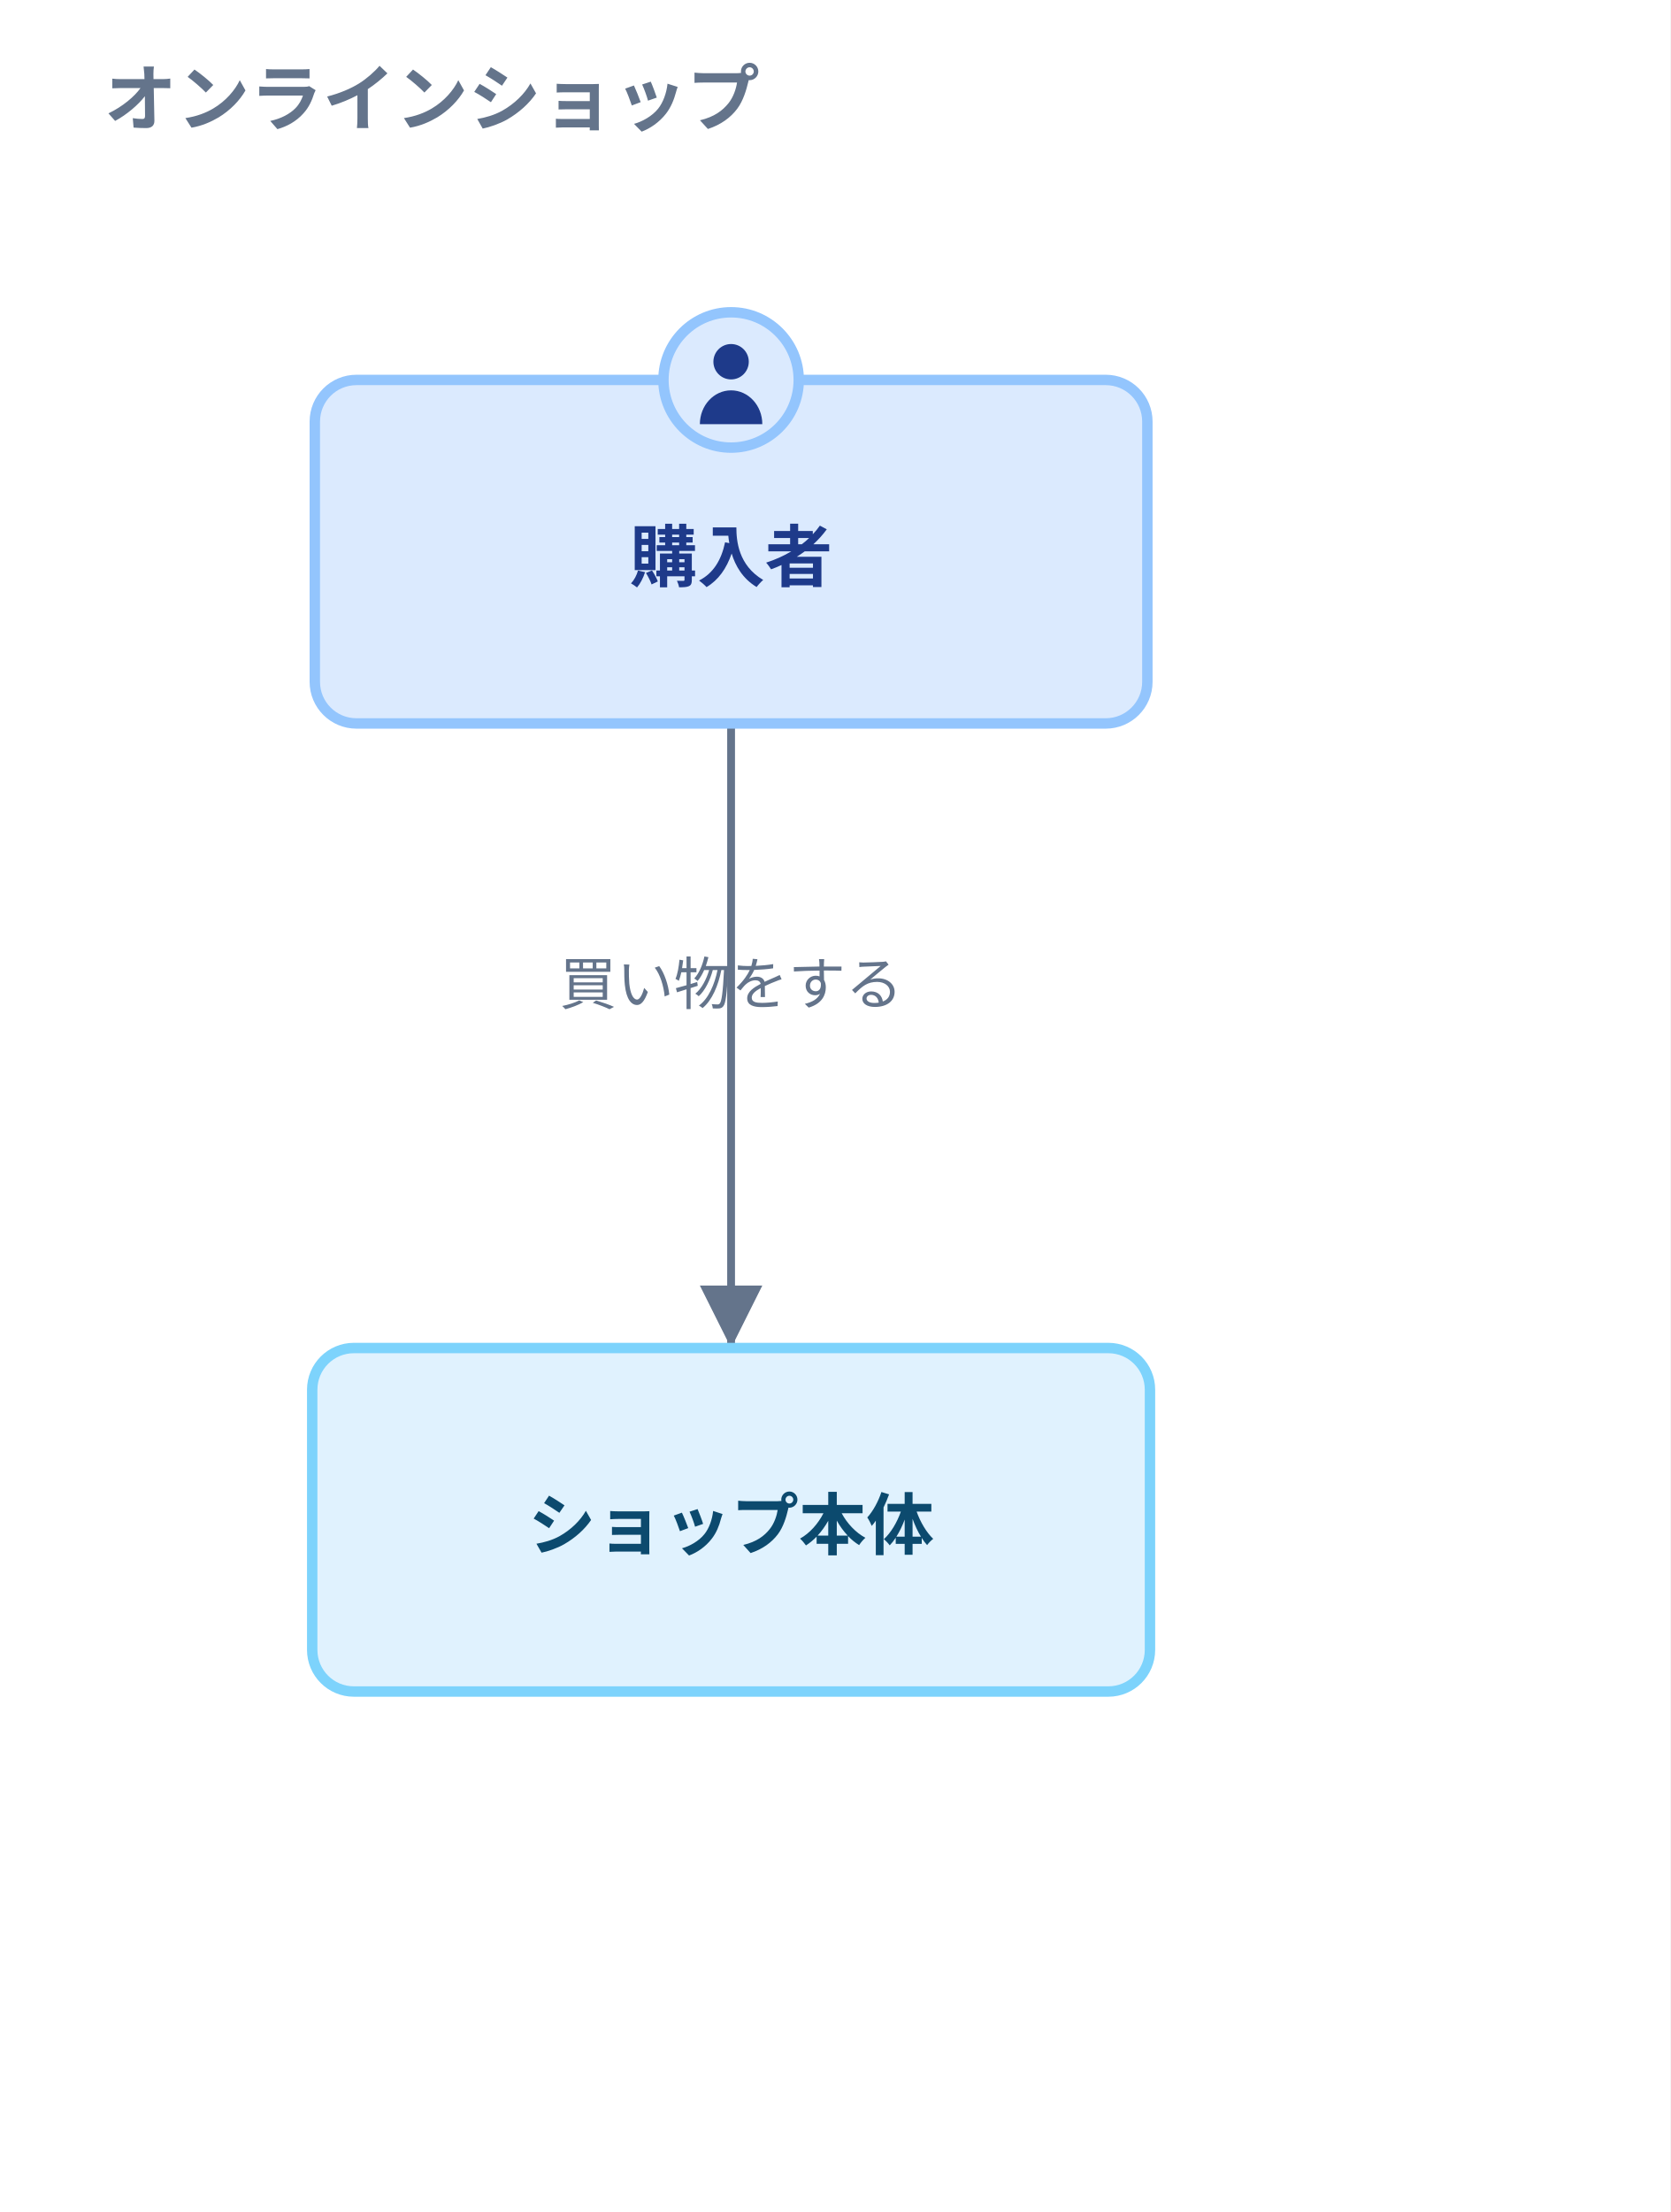
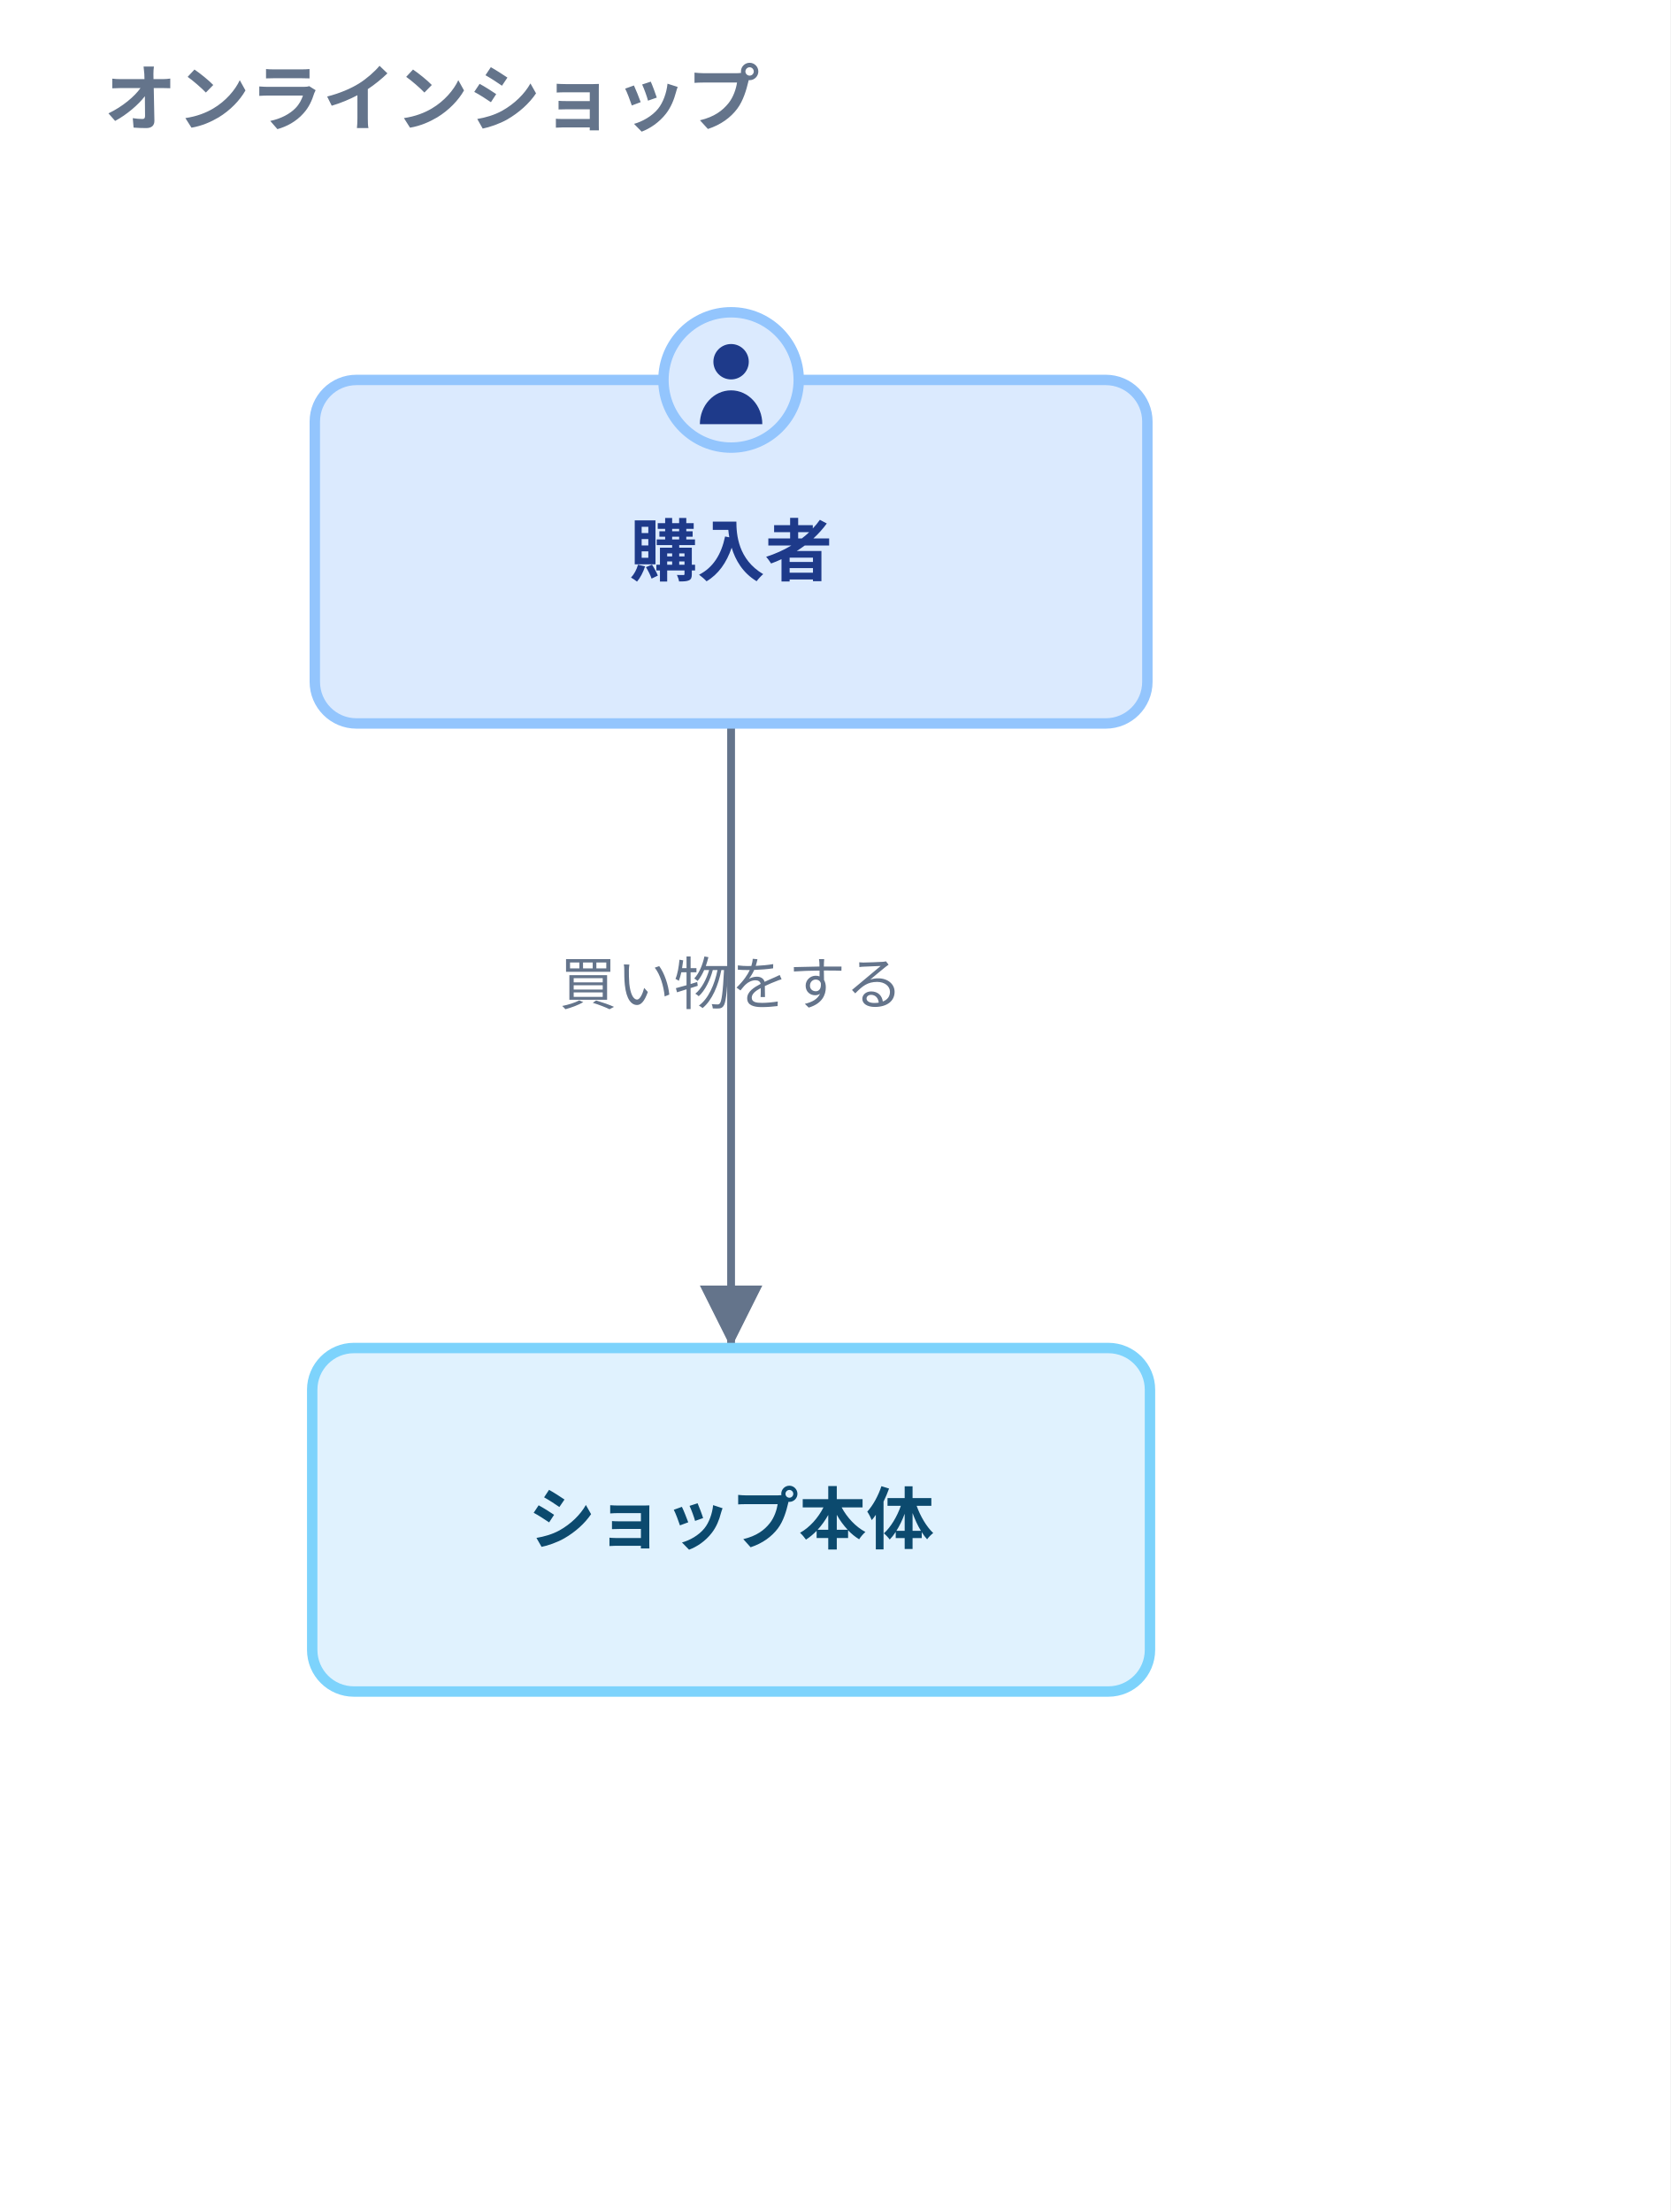
<svg xmlns="http://www.w3.org/2000/svg" viewBox="0 0 321 425" width="321" height="425">
  <defs>
    <marker id="arrow-default" viewBox="0 0 10 10" refX="10" refY="5" markerWidth="8" markerHeight="8" orient="auto-start-reverse">
      <path d="M 0 0 L 10 5 L 0 10 z" fill="#64748B" />
    </marker>
  </defs>
  <rect width="321" height="425" fill="#FFFFFF" rx="0" />
  <text x="20" y="24" fill="#64748B" font-size="14px" font-family="sans-serif" font-weight="bold">オンラインショップ</text>
  <g class="edges">
    <g data-edge-from="Customer" data-edge-to="Monolith" data-edge-kind="sync" data-edge-canonical-id="Customer-&gt;Monolith" data-edge-label="買い物をする" class="krs-edge krs-edge--interactive">
      <line x1="140.5" y1="139" x2="140.5" y2="259" stroke="transparent" stroke-width="14" stroke-linecap="butt" class="krs-edge__hitline" />
      <line x1="140.5" y1="139" x2="140.5" y2="259" stroke="#64748B" stroke-width="1.5" marker-end="url(#arrow-default)" />
      <text x="140.5" y="193" text-anchor="middle" fill="#64748B" font-size="11px" font-family="sans-serif">買い物をする</text>
    </g>
  </g>
  <g class="nodes">
    <g data-node-id="Customer" data-node-kind="user" data-has-children="false" data-has-description="false">
      <rect x="60.5" y="73" width="160" height="66" rx="8" ry="8" fill="#DBEAFE" stroke="#93C5FD" stroke-width="2" />
      <circle cx="140.5" cy="73" r="13" fill="#DBEAFE" stroke="#93C5FD" stroke-width="2" />
      <circle cx="140.5" cy="69.5" r="3.4" fill="#1E3A8A" />
      <path d="M134.5 81.5 a6 6.5 0 0 1 12 0 Z" fill="#1E3A8A" />
-       <text x="140.5" y="106" text-anchor="middle" dominant-baseline="central" fill="#1E3A8A" font-size="13px" font-weight="bold" font-family="sans-serif">購入者</text>
+       <text x="140.5" y="106" text-anchor="middle" dy="0.35em" fill="#1E3A8A" font-size="13px" font-weight="bold" font-family="sans-serif">購入者</text>
    </g>
    <g data-node-id="Monolith" data-node-kind="service" data-has-children="true" data-has-description="false" style="cursor: pointer">
      <rect x="60" y="259" width="161" height="66" rx="8" ry="8" fill="#E0F2FE" stroke="#7DD3FC" stroke-width="2" />
-       <text x="140.5" y="292" text-anchor="middle" dominant-baseline="central" fill="#0C4A6E" font-size="13px" font-weight="bold" font-family="sans-serif">ショップ本体</text>
+       <text x="140.5" y="292" text-anchor="middle" dy="0.35em" fill="#0C4A6E" font-size="13px" font-weight="bold" font-family="sans-serif">ショップ本体</text>
    </g>
  </g>
</svg>
